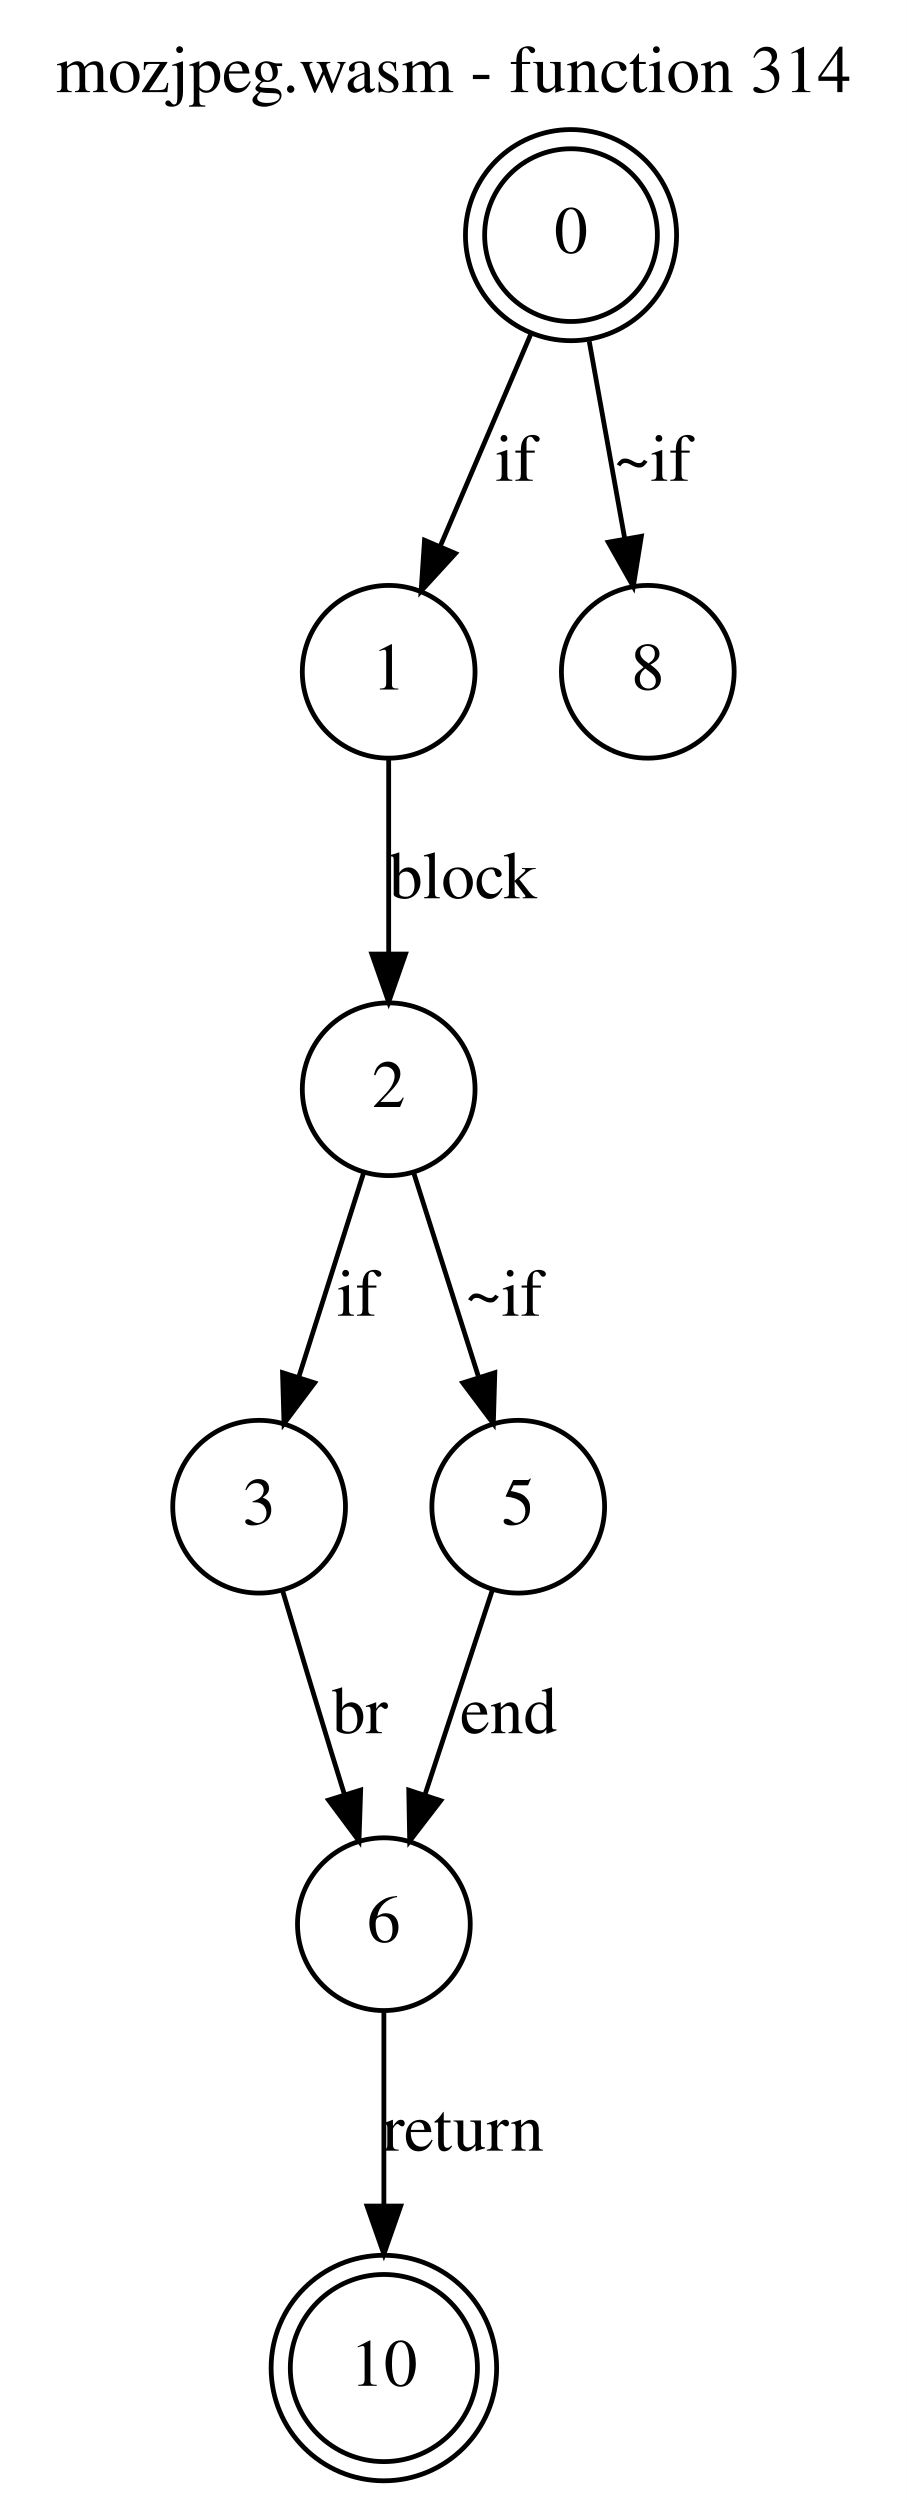
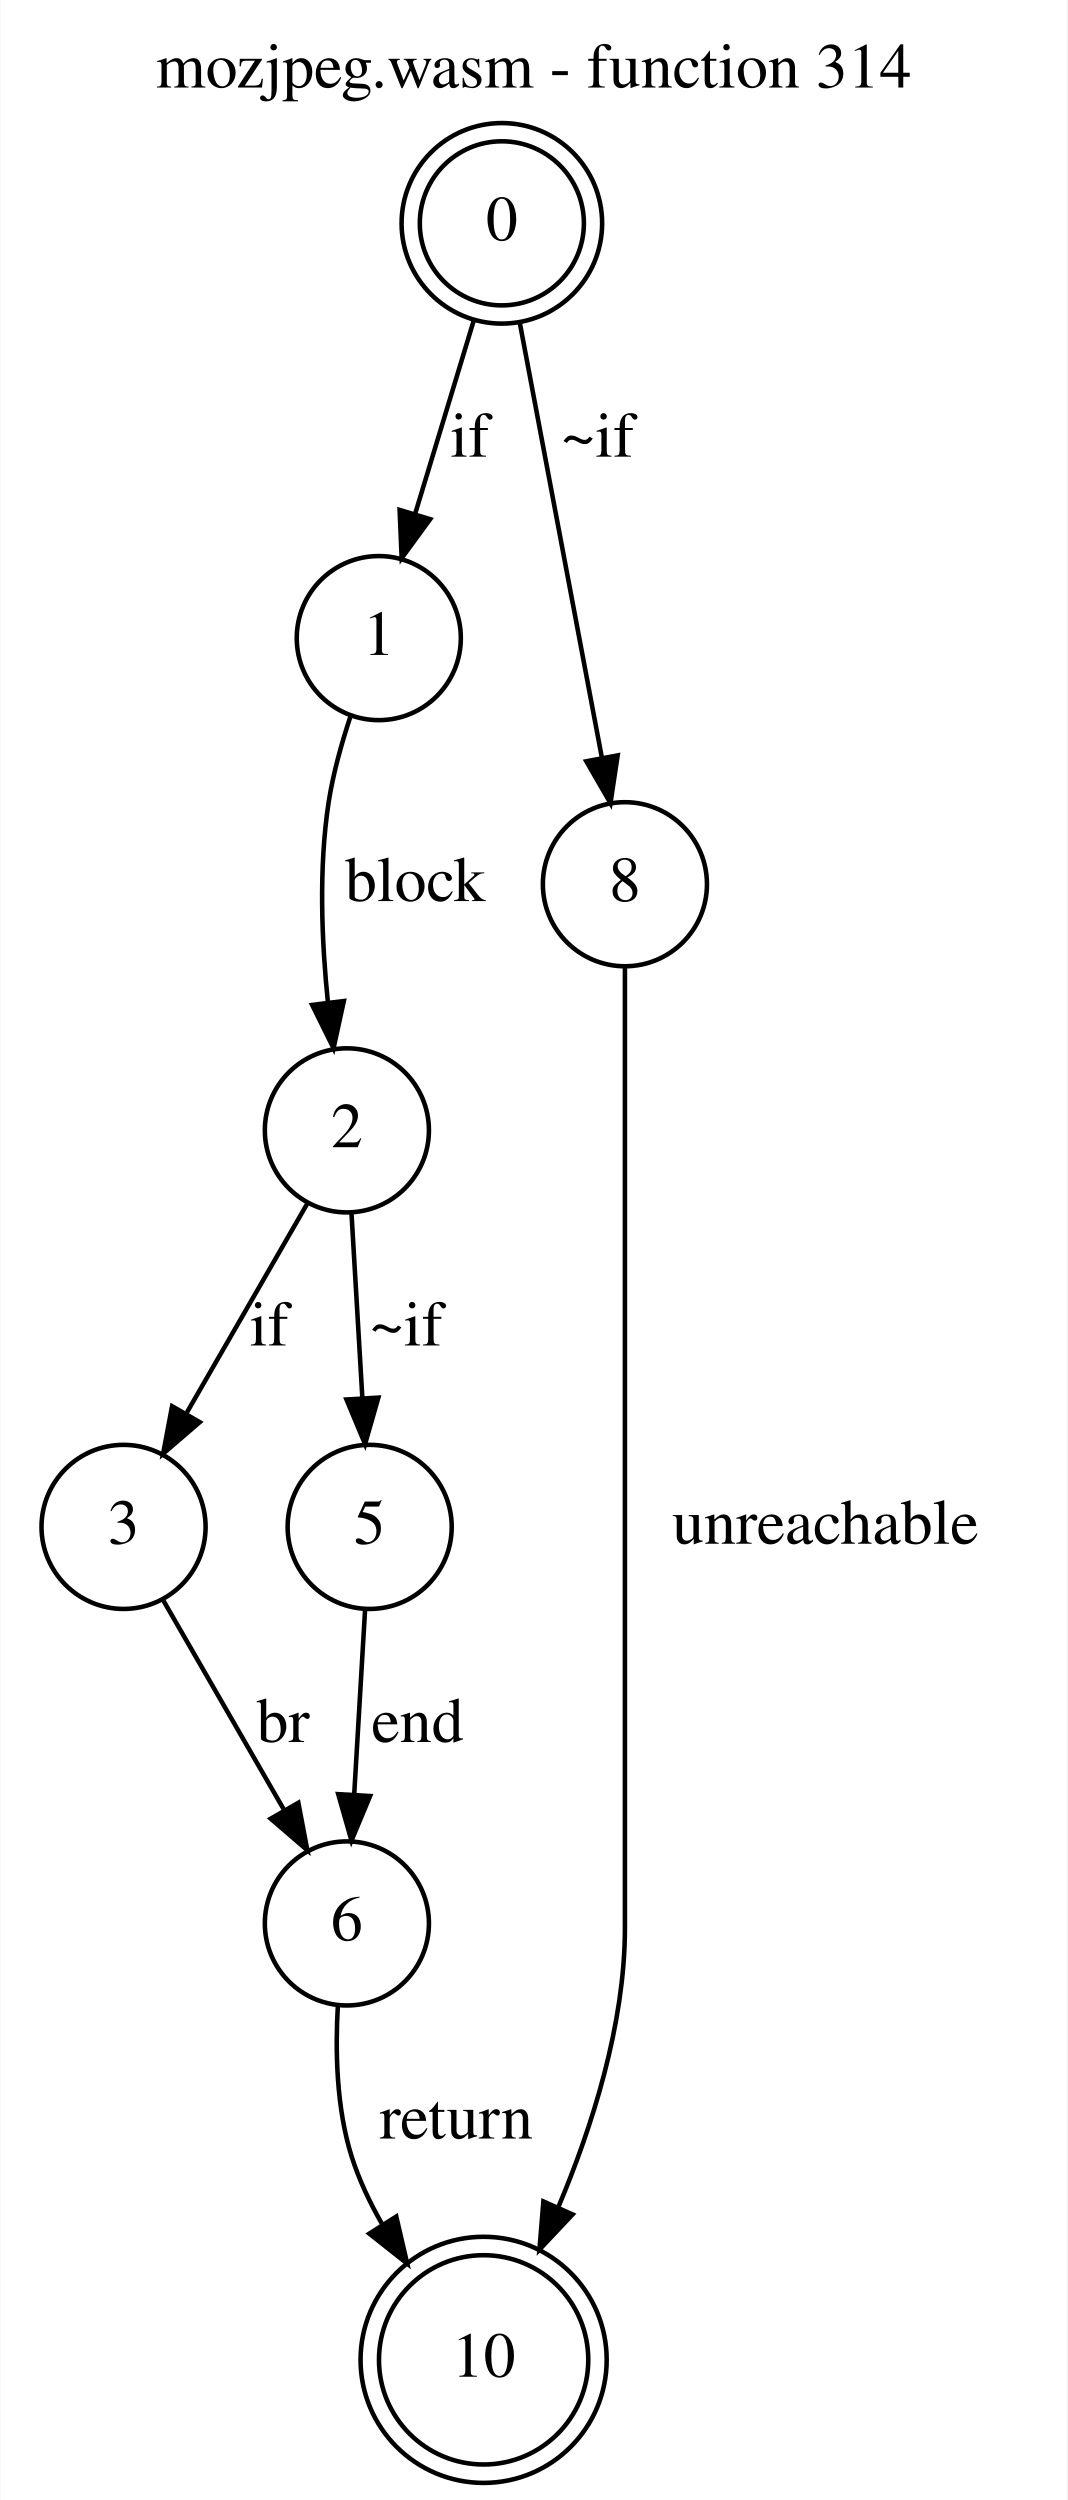
- <svg xmlns="http://www.w3.org/2000/svg" width="189pt" height="521pt" viewBox="0.00 0.00 189.00 521.00">
-   <g id="graph0" class="graph" transform="scale(1 1) rotate(0) translate(4 517)">
-     <polygon fill="white" stroke="transparent" points="-4,4 -4,-517 185,-517 185,4 -4,4" />
-     <text text-anchor="middle" x="90.5" y="-497.8" font-family="Times,serif" font-size="14.00">mozjpeg.wasm - function 314</text>
+ <svg xmlns="http://www.w3.org/2000/svg" width="234pt" height="548pt" viewBox="0.00 0.00 234.00 548.50">
+   <g id="graph0" class="graph" transform="scale(1 1) rotate(0) translate(4 544.5)">
+     <polygon fill="white" stroke="transparent" points="-4,4 -4,-544.5 230,-544.5 230,4 -4,4" />
+     <text text-anchor="middle" x="113" y="-525.3" font-family="Times,serif" font-size="14.00">mozjpeg.wasm - function 314</text>
    <g id="node1" class="node">
-       <ellipse fill="none" stroke="black" cx="115" cy="-468" rx="18" ry="18" />
-       <ellipse fill="none" stroke="black" cx="115" cy="-468" rx="22" ry="22" />
-       <text text-anchor="middle" x="115" y="-464.3" font-family="Times,serif" font-size="14.00">0</text>
+       <ellipse fill="none" stroke="black" cx="106" cy="-495.5" rx="18" ry="18" />
+       <ellipse fill="none" stroke="black" cx="106" cy="-495.5" rx="22" ry="22" />
+       <text text-anchor="middle" x="106" y="-491.8" font-family="Times,serif" font-size="14.00">0</text>
    </g>
    <g id="node3" class="node">
-       <ellipse fill="none" stroke="black" cx="77" cy="-377" rx="18" ry="18" />
-       <text text-anchor="middle" x="77" y="-373.3" font-family="Times,serif" font-size="14.00">1</text>
+       <ellipse fill="none" stroke="black" cx="79" cy="-404.5" rx="18" ry="18" />
+       <text text-anchor="middle" x="79" y="-400.8" font-family="Times,serif" font-size="14.00">1</text>
    </g>
    <g id="edge1" class="edge">
-       <path fill="none" stroke="black" d="M106.57,-447.24C101.04,-434.3 93.77,-417.27 87.82,-403.34" />
-       <polygon fill="black" stroke="black" points="90.91,-401.66 83.76,-393.84 84.47,-404.41 90.91,-401.66" />
-       <text text-anchor="middle" x="103.5" y="-416.8" font-family="Times,serif" font-size="14.00">if</text>
+       <path fill="none" stroke="black" d="M99.87,-474.3C96.05,-461.71 91.1,-445.38 86.98,-431.79" />
+       <polygon fill="black" stroke="black" points="90.27,-430.59 84.02,-422.04 83.57,-432.62 90.27,-430.59" />
+       <text text-anchor="middle" x="99" y="-444.3" font-family="Times,serif" font-size="14.00">if</text>
    </g>
    <g id="node4" class="node">
-       <ellipse fill="none" stroke="black" cx="131" cy="-377" rx="18" ry="18" />
-       <text text-anchor="middle" x="131" y="-373.3" font-family="Times,serif" font-size="14.00">8</text>
+       <ellipse fill="none" stroke="black" cx="133" cy="-350.5" rx="18" ry="18" />
+       <text text-anchor="middle" x="133" y="-346.8" font-family="Times,serif" font-size="14.00">8</text>
    </g>
    <g id="edge2" class="edge">
-       <path fill="none" stroke="black" d="M118.79,-445.9C121.01,-433.57 123.83,-417.89 126.2,-404.71" />
-       <polygon fill="black" stroke="black" points="129.66,-405.24 127.98,-394.78 122.77,-404 129.66,-405.24" />
-       <text text-anchor="middle" x="132" y="-416.8" font-family="Times,serif" font-size="14.00">~if</text>
+       <path fill="none" stroke="black" d="M109.93,-473.7C114.68,-448.54 122.69,-406.11 127.91,-378.45" />
+       <polygon fill="black" stroke="black" points="131.41,-378.77 129.83,-368.29 124.53,-377.47 131.41,-378.77" />
+       <text text-anchor="middle" x="127" y="-444.3" font-family="Times,serif" font-size="14.00">~if</text>
    </g>
    <g id="node2" class="node">
-       <ellipse fill="none" stroke="black" cx="76" cy="-23.5" rx="19.5" ry="19.5" />
-       <ellipse fill="none" stroke="black" cx="76" cy="-23.5" rx="23.5" ry="23.5" />
-       <text text-anchor="middle" x="76" y="-19.8" font-family="Times,serif" font-size="14.00">10</text>
+       <ellipse fill="none" stroke="black" cx="102" cy="-26.75" rx="22.96" ry="22.96" />
+       <ellipse fill="none" stroke="black" cx="102" cy="-26.75" rx="27" ry="27" />
+       <text text-anchor="middle" x="102" y="-23.05" font-family="Times,serif" font-size="14.00">10</text>
    </g>
    <g id="node5" class="node">
-       <ellipse fill="none" stroke="black" cx="77" cy="-290" rx="18" ry="18" />
-       <text text-anchor="middle" x="77" y="-286.3" font-family="Times,serif" font-size="14.00">2</text>
+       <ellipse fill="none" stroke="black" cx="72" cy="-296.5" rx="18" ry="18" />
+       <text text-anchor="middle" x="72" y="-292.8" font-family="Times,serif" font-size="14.00">2</text>
    </g>
    <g id="edge3" class="edge">
-       <path fill="none" stroke="black" d="M77,-358.8C77,-347.16 77,-331.54 77,-318.23" />
-       <polygon fill="black" stroke="black" points="80.5,-318.17 77,-308.17 73.5,-318.17 80.5,-318.17" />
-       <text text-anchor="middle" x="92.5" y="-329.8" font-family="Times,serif" font-size="14.00">block</text>
+       <path fill="none" stroke="black" d="M72.8,-387.36C70.86,-381.51 68.97,-374.79 68,-368.5 65.78,-354.05 66.47,-337.79 67.85,-324.47" />
+       <polygon fill="black" stroke="black" points="71.33,-324.87 69.07,-314.52 64.38,-324.02 71.33,-324.87" />
+       <text text-anchor="middle" x="87" y="-346.8" font-family="Times,serif" font-size="14.00">block</text>
+     </g>
+     <g id="edge9" class="edge">
+       <path fill="none" stroke="black" d="M133,-332.24C133,-313.12 133,-281.35 133,-254 133,-254 133,-254 133,-121.5 133,-100.38 125.82,-77.88 118.37,-60.21" />
+       <polygon fill="black" stroke="black" points="121.51,-58.65 114.25,-50.94 115.11,-61.5 121.51,-58.65" />
+       <text text-anchor="middle" x="177" y="-205.8" font-family="Times,serif" font-size="14.00">unreachable</text>
    </g>
    <g id="node6" class="node">
-       <ellipse fill="none" stroke="black" cx="50" cy="-203" rx="18" ry="18" />
-       <text text-anchor="middle" x="50" y="-199.3" font-family="Times,serif" font-size="14.00">3</text>
+       <ellipse fill="none" stroke="black" cx="23" cy="-209.5" rx="18" ry="18" />
+       <text text-anchor="middle" x="23" y="-205.8" font-family="Times,serif" font-size="14.00">3</text>
    </g>
    <g id="edge4" class="edge">
-       <path fill="none" stroke="black" d="M71.79,-272.61C67.98,-260.61 62.74,-244.09 58.34,-230.26" />
-       <polygon fill="black" stroke="black" points="61.55,-228.81 55.19,-220.34 54.88,-230.93 61.55,-228.81" />
-       <text text-anchor="middle" x="70.5" y="-242.8" font-family="Times,serif" font-size="14.00">if</text>
+       <path fill="none" stroke="black" d="M63.24,-280.3C55.92,-267.61 45.36,-249.28 36.89,-234.59" />
+       <polygon fill="black" stroke="black" points="39.71,-232.48 31.68,-225.56 33.65,-235.97 39.71,-232.48" />
+       <text text-anchor="middle" x="55" y="-249.3" font-family="Times,serif" font-size="14.00">if</text>
    </g>
    <g id="node7" class="node">
-       <ellipse fill="none" stroke="black" cx="104" cy="-203" rx="18" ry="18" />
-       <text text-anchor="middle" x="104" y="-199.3" font-family="Times,serif" font-size="14.00">5</text>
+       <ellipse fill="none" stroke="black" cx="77" cy="-209.5" rx="18" ry="18" />
+       <text text-anchor="middle" x="77" y="-205.8" font-family="Times,serif" font-size="14.00">5</text>
    </g>
    <g id="edge5" class="edge">
-       <path fill="none" stroke="black" d="M82.21,-272.61C86.02,-260.61 91.26,-244.09 95.66,-230.26" />
-       <polygon fill="black" stroke="black" points="99.12,-230.93 98.81,-220.34 92.45,-228.81 99.12,-230.93" />
-       <text text-anchor="middle" x="101" y="-242.8" font-family="Times,serif" font-size="14.00">~if</text>
+       <path fill="none" stroke="black" d="M73.01,-278.29C73.7,-266.66 74.61,-251.04 75.4,-237.73" />
+       <polygon fill="black" stroke="black" points="78.9,-237.86 75.99,-227.67 71.91,-237.45 78.9,-237.86" />
+       <text text-anchor="middle" x="85" y="-249.3" font-family="Times,serif" font-size="14.00">~if</text>
    </g>
    <g id="node8" class="node">
-       <ellipse fill="none" stroke="black" cx="76" cy="-116" rx="18" ry="18" />
-       <text text-anchor="middle" x="76" y="-112.3" font-family="Times,serif" font-size="14.00">6</text>
+       <ellipse fill="none" stroke="black" cx="72" cy="-122.5" rx="18" ry="18" />
+       <text text-anchor="middle" x="72" y="-118.8" font-family="Times,serif" font-size="14.00">6</text>
    </g>
    <g id="edge6" class="edge">
-       <path fill="none" stroke="black" d="M54.95,-185.31C57.84,-175.59 61.59,-163.09 65,-152 65.88,-149.14 66.8,-146.16 67.73,-143.19" />
-       <polygon fill="black" stroke="black" points="71.16,-143.95 70.81,-133.36 64.48,-141.86 71.16,-143.95" />
-       <text text-anchor="middle" x="71" y="-155.8" font-family="Times,serif" font-size="14.00">br</text>
+       <path fill="none" stroke="black" d="M31.76,-193.3C39.08,-180.61 49.64,-162.28 58.11,-147.59" />
+       <polygon fill="black" stroke="black" points="61.35,-148.97 63.32,-138.56 55.29,-145.48 61.35,-148.97" />
+       <text text-anchor="middle" x="58" y="-162.3" font-family="Times,serif" font-size="14.00">br</text>
    </g>
    <g id="edge7" class="edge">
-       <path fill="none" stroke="black" d="M98.6,-185.61C94.61,-173.5 89.1,-156.76 84.52,-142.86" />
-       <polygon fill="black" stroke="black" points="87.84,-141.74 81.38,-133.34 81.19,-143.93 87.84,-141.74" />
-       <text text-anchor="middle" x="102" y="-155.8" font-family="Times,serif" font-size="14.00">end</text>
+       <path fill="none" stroke="black" d="M75.99,-191.29C75.3,-179.66 74.39,-164.04 73.6,-150.73" />
+       <polygon fill="black" stroke="black" points="77.09,-150.45 73.01,-140.67 70.1,-150.86 77.09,-150.45" />
+       <text text-anchor="middle" x="87.5" y="-162.3" font-family="Times,serif" font-size="14.00">end</text>
    </g>
    <g id="edge8" class="edge">
-       <path fill="none" stroke="black" d="M76,-97.97C76,-86.55 76,-71.13 76,-57.36" />
-       <polygon fill="black" stroke="black" points="79.5,-57.25 76,-47.25 72.5,-57.25 79.5,-57.25" />
-       <text text-anchor="middle" x="92.5" y="-68.8" font-family="Times,serif" font-size="14.00">return</text>
+       <path fill="none" stroke="black" d="M70.02,-104.45C69.44,-94.6 69.69,-82.1 73,-71.5 74.59,-66.41 76.97,-61.36 79.69,-56.6" />
+       <polygon fill="black" stroke="black" points="82.83,-58.19 85.23,-47.87 76.92,-54.44 82.83,-58.19" />
+       <text text-anchor="middle" x="96" y="-75.3" font-family="Times,serif" font-size="14.00">return</text>
    </g>
  </g>
</svg>
